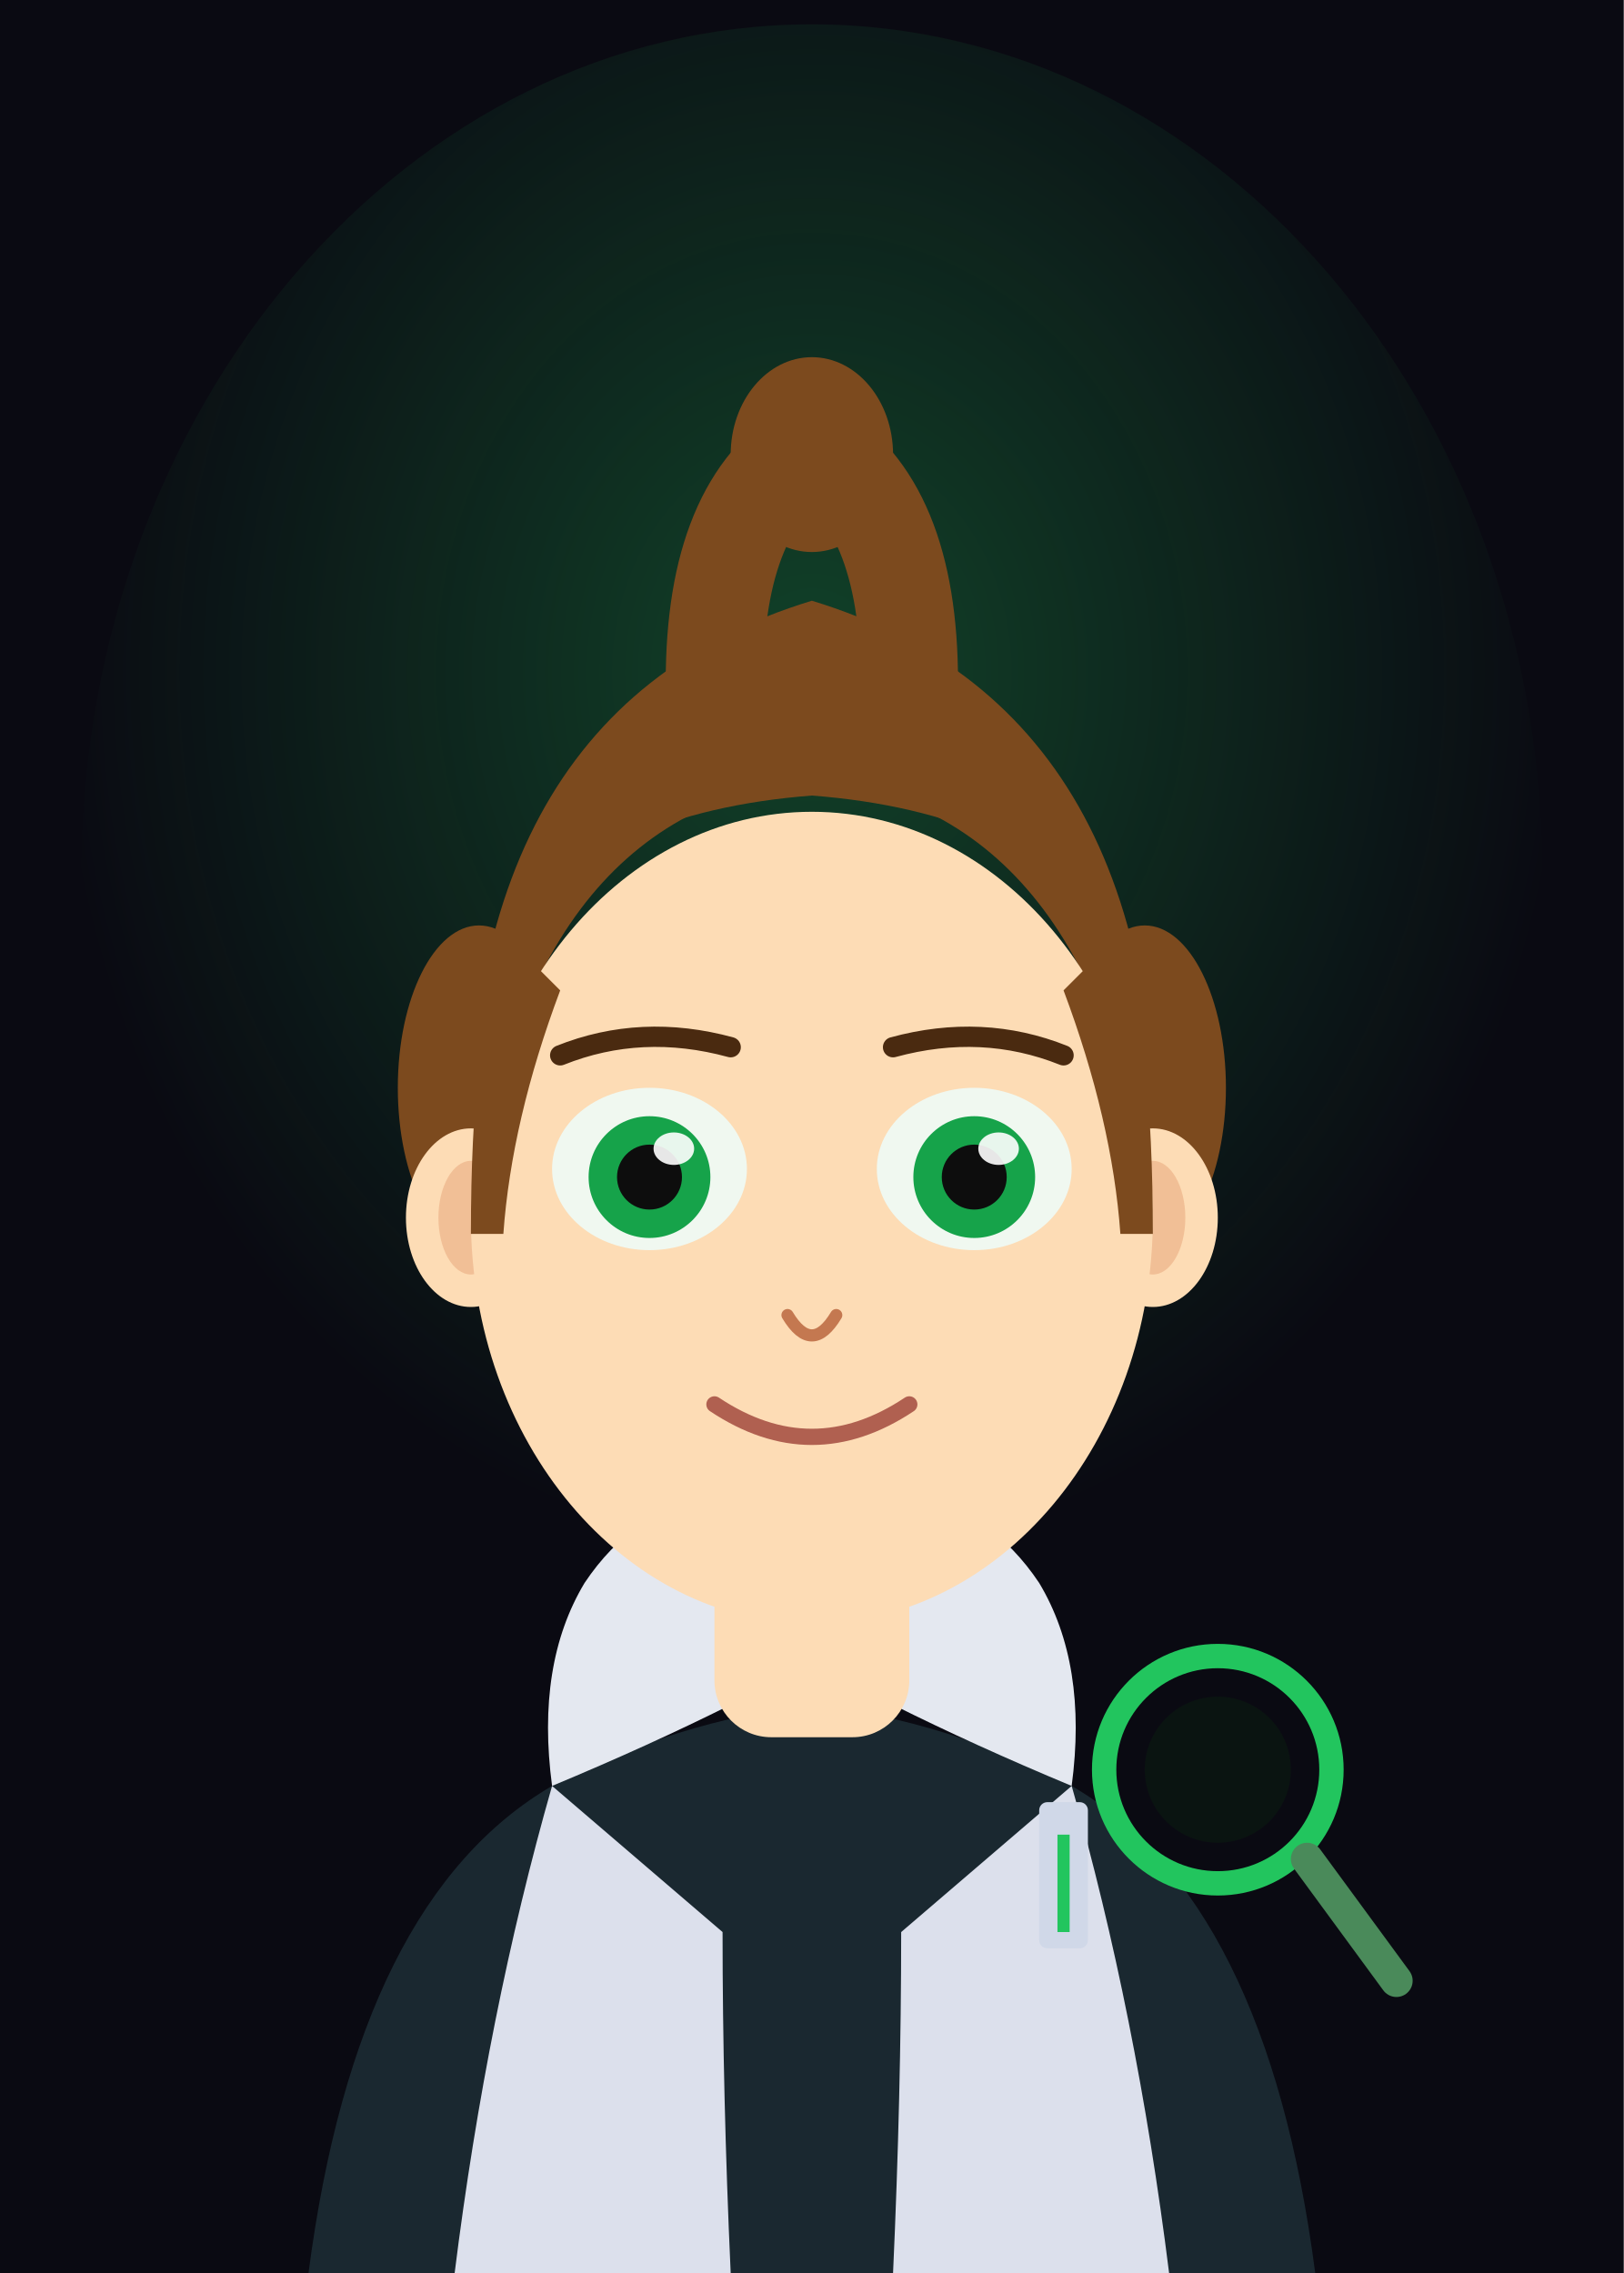
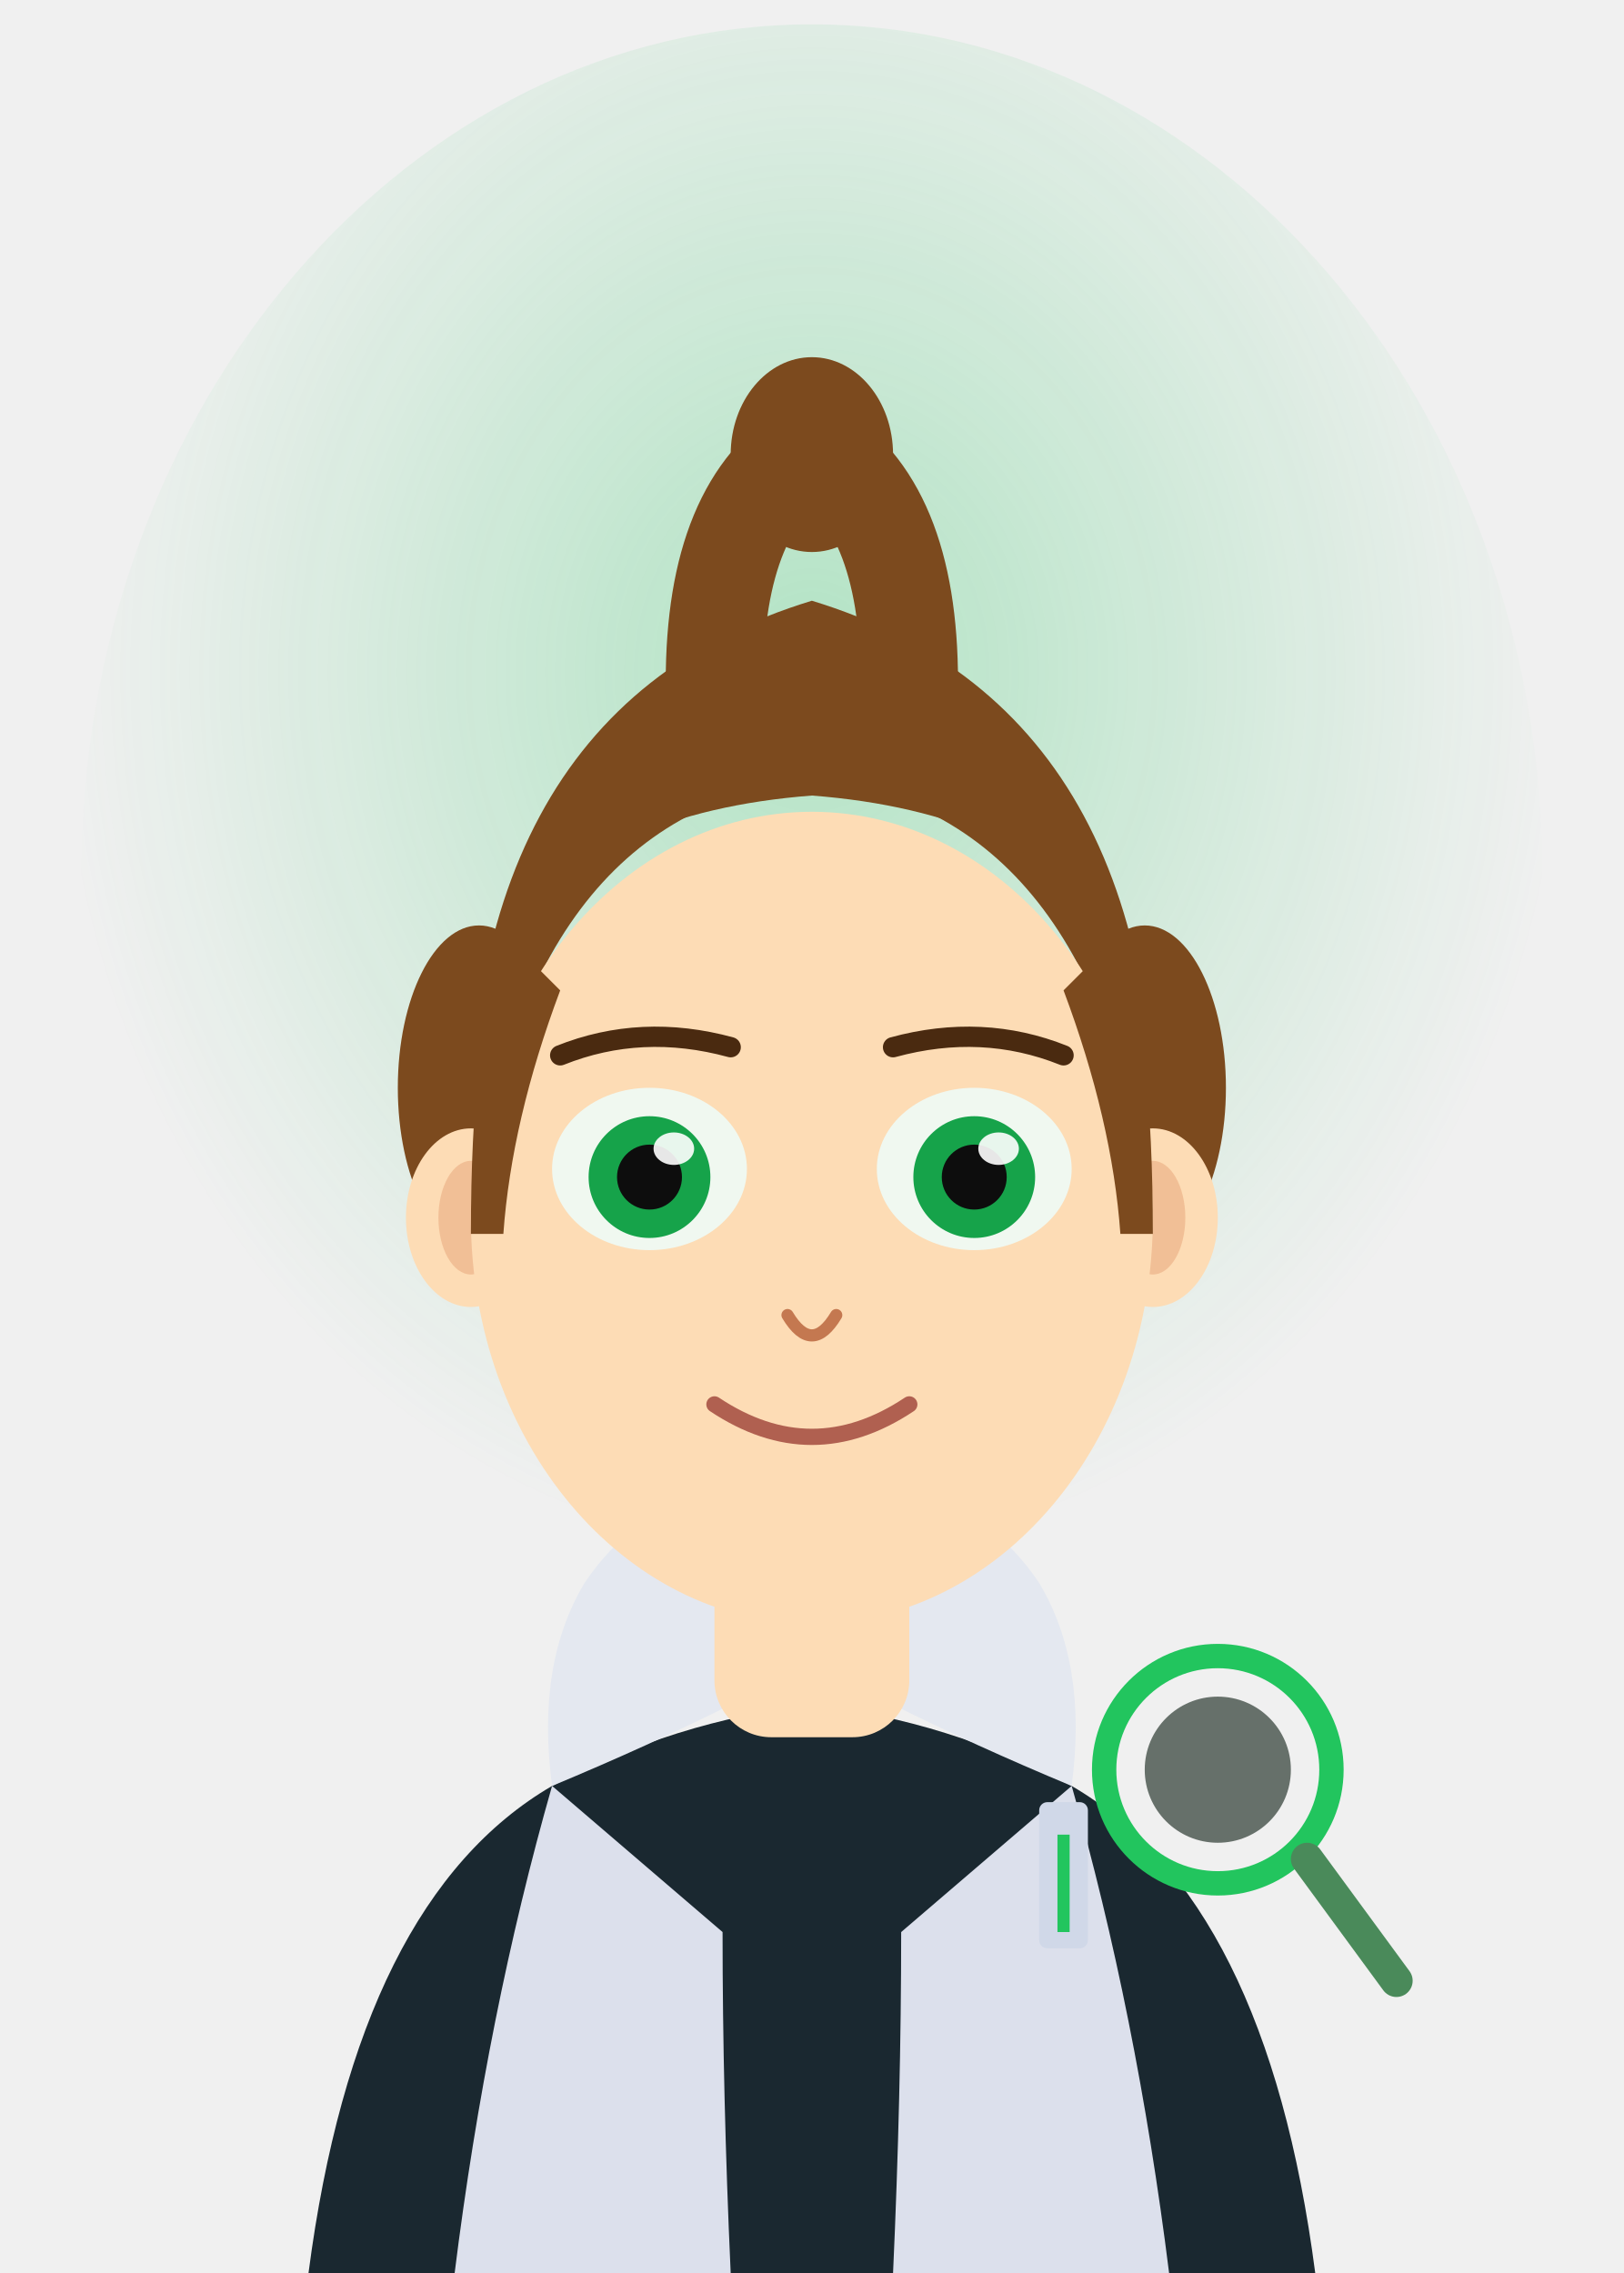
<svg xmlns="http://www.w3.org/2000/svg" viewBox="0 0 200 280">
  <defs>
    <radialGradient id="g" cx="50%" cy="38%" r="52%">
      <stop offset="0%" stop-color="#22c55e" stop-opacity="0.3" />
      <stop offset="100%" stop-color="#22c55e" stop-opacity="0" />
    </radialGradient>
  </defs>
-   <rect width="200" height="280" fill="#0a0a12" />
  <ellipse cx="100" cy="108" rx="90" ry="105" fill="url(#g)" />
  <path d="M38,280 Q44,234 68,220 Q83,212 100,210 Q117,212 132,220 Q156,234 162,280 Z" fill="#1a2830" />
  <path d="M68,220 Q66,205 72,195 Q78,186 88,184 L90,210 Q80,215 68,220 Z" fill="#e4e8f0" />
  <path d="M132,220 Q134,205 128,195 Q122,186 112,184 L110,210 Q120,215 132,220 Z" fill="#e4e8f0" />
  <path d="M68,220 Q60,248 56,280 L90,280 Q89,258 89,238 Z" fill="#dce0ec" />
  <path d="M132,220 Q140,248 144,280 L110,280 Q111,258 111,238 Z" fill="#dce0ec" />
  <rect x="94" y="184" width="12" height="22" fill="#e8f0e0" />
  <rect x="128" y="222" width="6" height="18" rx="1" fill="#d0d8e8" />
  <line x1="131" y1="226" x2="131" y2="238" stroke="#22c55e" stroke-width="1.5" />
  <rect x="88" y="188" width="24" height="26" rx="7" fill="#FDDCB5" />
  <path d="M88,84 Q88,62 100,55 Q112,62 112,84" stroke="#7c4a1e" stroke-width="12" fill="none" stroke-linecap="round" />
  <ellipse cx="100" cy="56" rx="10" ry="12" fill="#7c4a1e" />
  <ellipse cx="100" cy="82" rx="12" ry="5" fill="#22c55e" opacity="0.9" />
  <path d="M58,152 Q54,88 100,74 Q146,88 142,152 Q136,100 100,96 Q64,100 58,152 Z" fill="#7c4a1e" />
  <ellipse cx="59" cy="134" rx="10" ry="20" fill="#7c4a1e" />
  <ellipse cx="141" cy="134" rx="10" ry="20" fill="#7c4a1e" />
  <ellipse cx="58" cy="150" rx="8" ry="11" fill="#FDDCB5" />
  <ellipse cx="142" cy="150" rx="8" ry="11" fill="#FDDCB5" />
  <ellipse cx="58" cy="150" rx="4" ry="7" fill="#e8a87c" opacity="0.55" />
  <ellipse cx="142" cy="150" rx="4" ry="7" fill="#e8a87c" opacity="0.55" />
  <ellipse cx="100" cy="150" rx="42" ry="50" fill="#FDDCB5" />
  <path d="M62,115 Q68,90 100,84 Q132,90 138,115 Q126,100 100,98 Q74,100 62,115 Z" fill="#7c4a1e" />
  <path d="M58,152 Q58,128 62,115 L69,122 Q63,138 62,152 Z" fill="#7c4a1e" />
  <path d="M142,152 Q142,128 138,115 L131,122 Q137,138 138,152 Z" fill="#7c4a1e" />
  <ellipse cx="80" cy="144" rx="12" ry="10" fill="#f0f8f0" />
  <ellipse cx="80" cy="145" rx="7.5" ry="7.5" fill="#16a34a" />
  <ellipse cx="80" cy="145" rx="4" ry="4" fill="#0d0d0d" />
  <ellipse cx="83" cy="141.5" rx="2.5" ry="2" fill="white" opacity="0.9" />
  <ellipse cx="120" cy="144" rx="12" ry="10" fill="#f0f8f0" />
  <ellipse cx="120" cy="145" rx="7.5" ry="7.5" fill="#16a34a" />
  <ellipse cx="120" cy="145" rx="4" ry="4" fill="#0d0d0d" />
  <ellipse cx="123" cy="141.5" rx="2.5" ry="2" fill="white" opacity="0.9" />
  <path d="M69,130 Q79,126 90,129" stroke="#4a2a10" stroke-width="2.5" fill="none" stroke-linecap="round" />
  <path d="M110,129 Q121,126 131,130" stroke="#4a2a10" stroke-width="2.5" fill="none" stroke-linecap="round" />
  <path d="M97,162 Q100,167 103,162" stroke="#c47850" stroke-width="1.5" fill="none" stroke-linecap="round" />
  <path d="M88,173 Q100,181 112,173" stroke="#b06050" stroke-width="2" fill="none" stroke-linecap="round" />
  <circle cx="150" cy="218" r="14" fill="none" stroke="#22c55e" stroke-width="3" />
  <circle cx="150" cy="218" r="9" fill="#0a1a10" opacity="0.6" />
  <line x1="161" y1="229" x2="172" y2="244" stroke="#4a8a5a" stroke-width="4" stroke-linecap="round" />
</svg>
